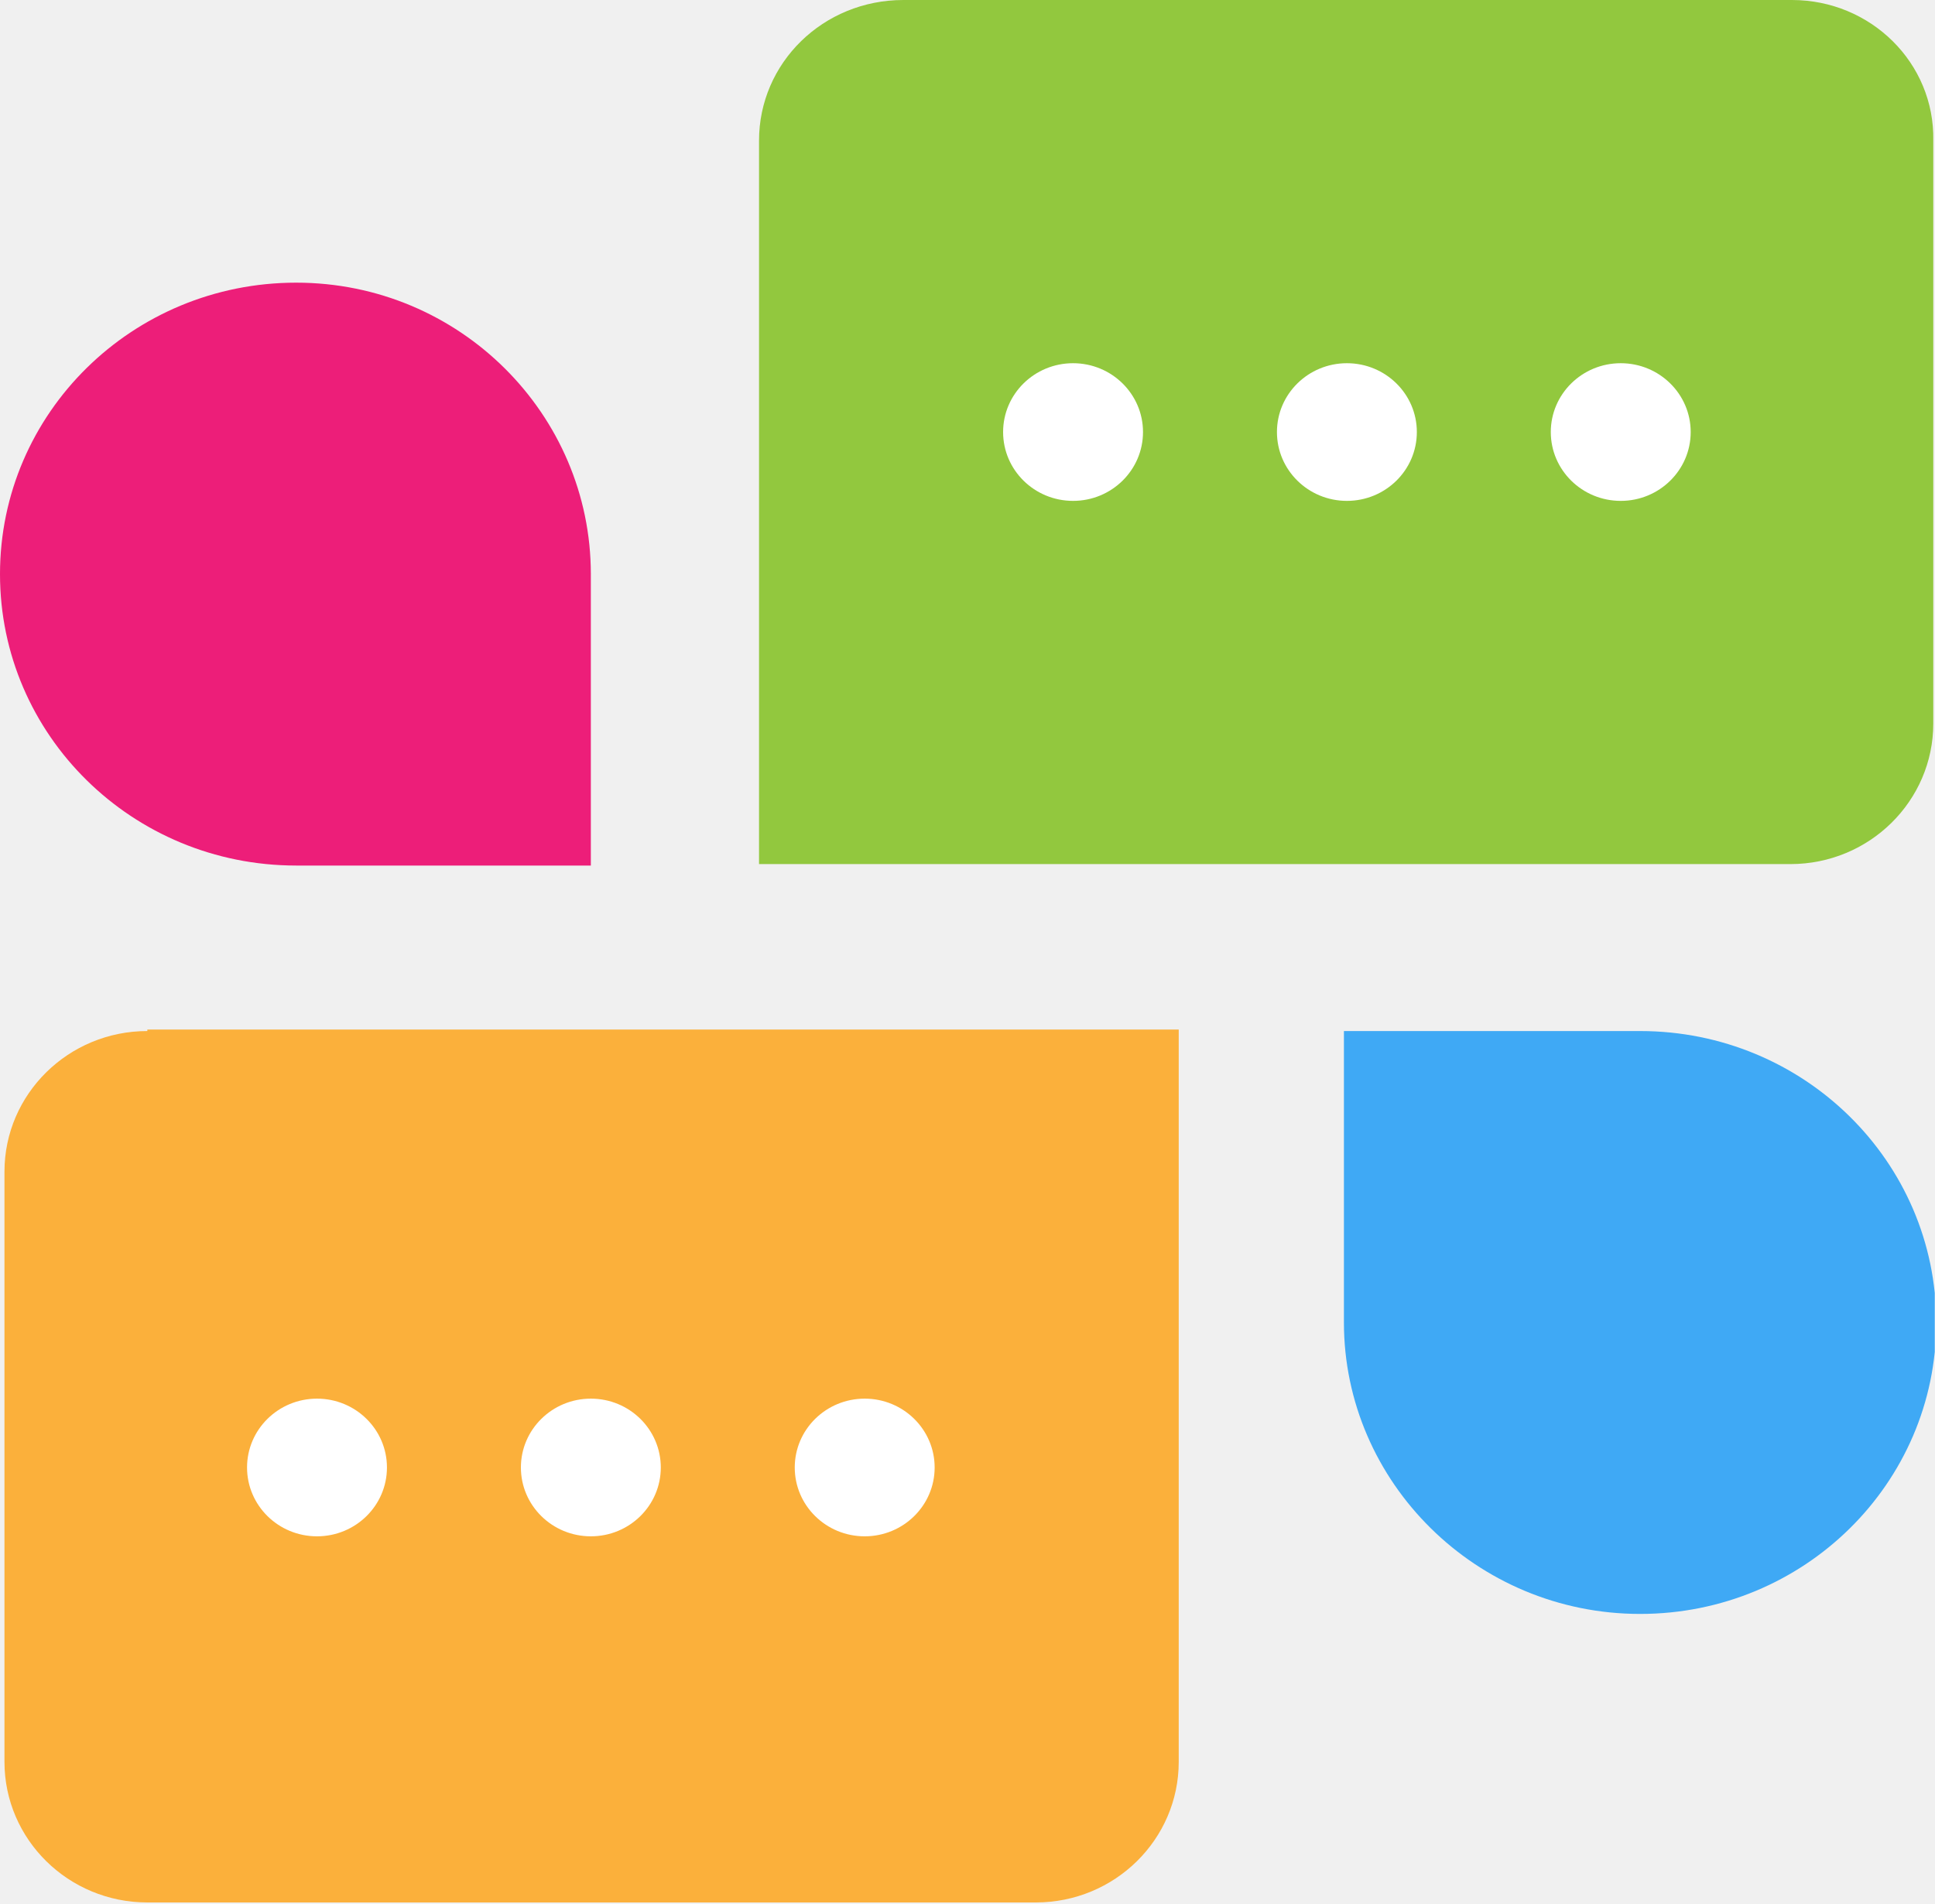
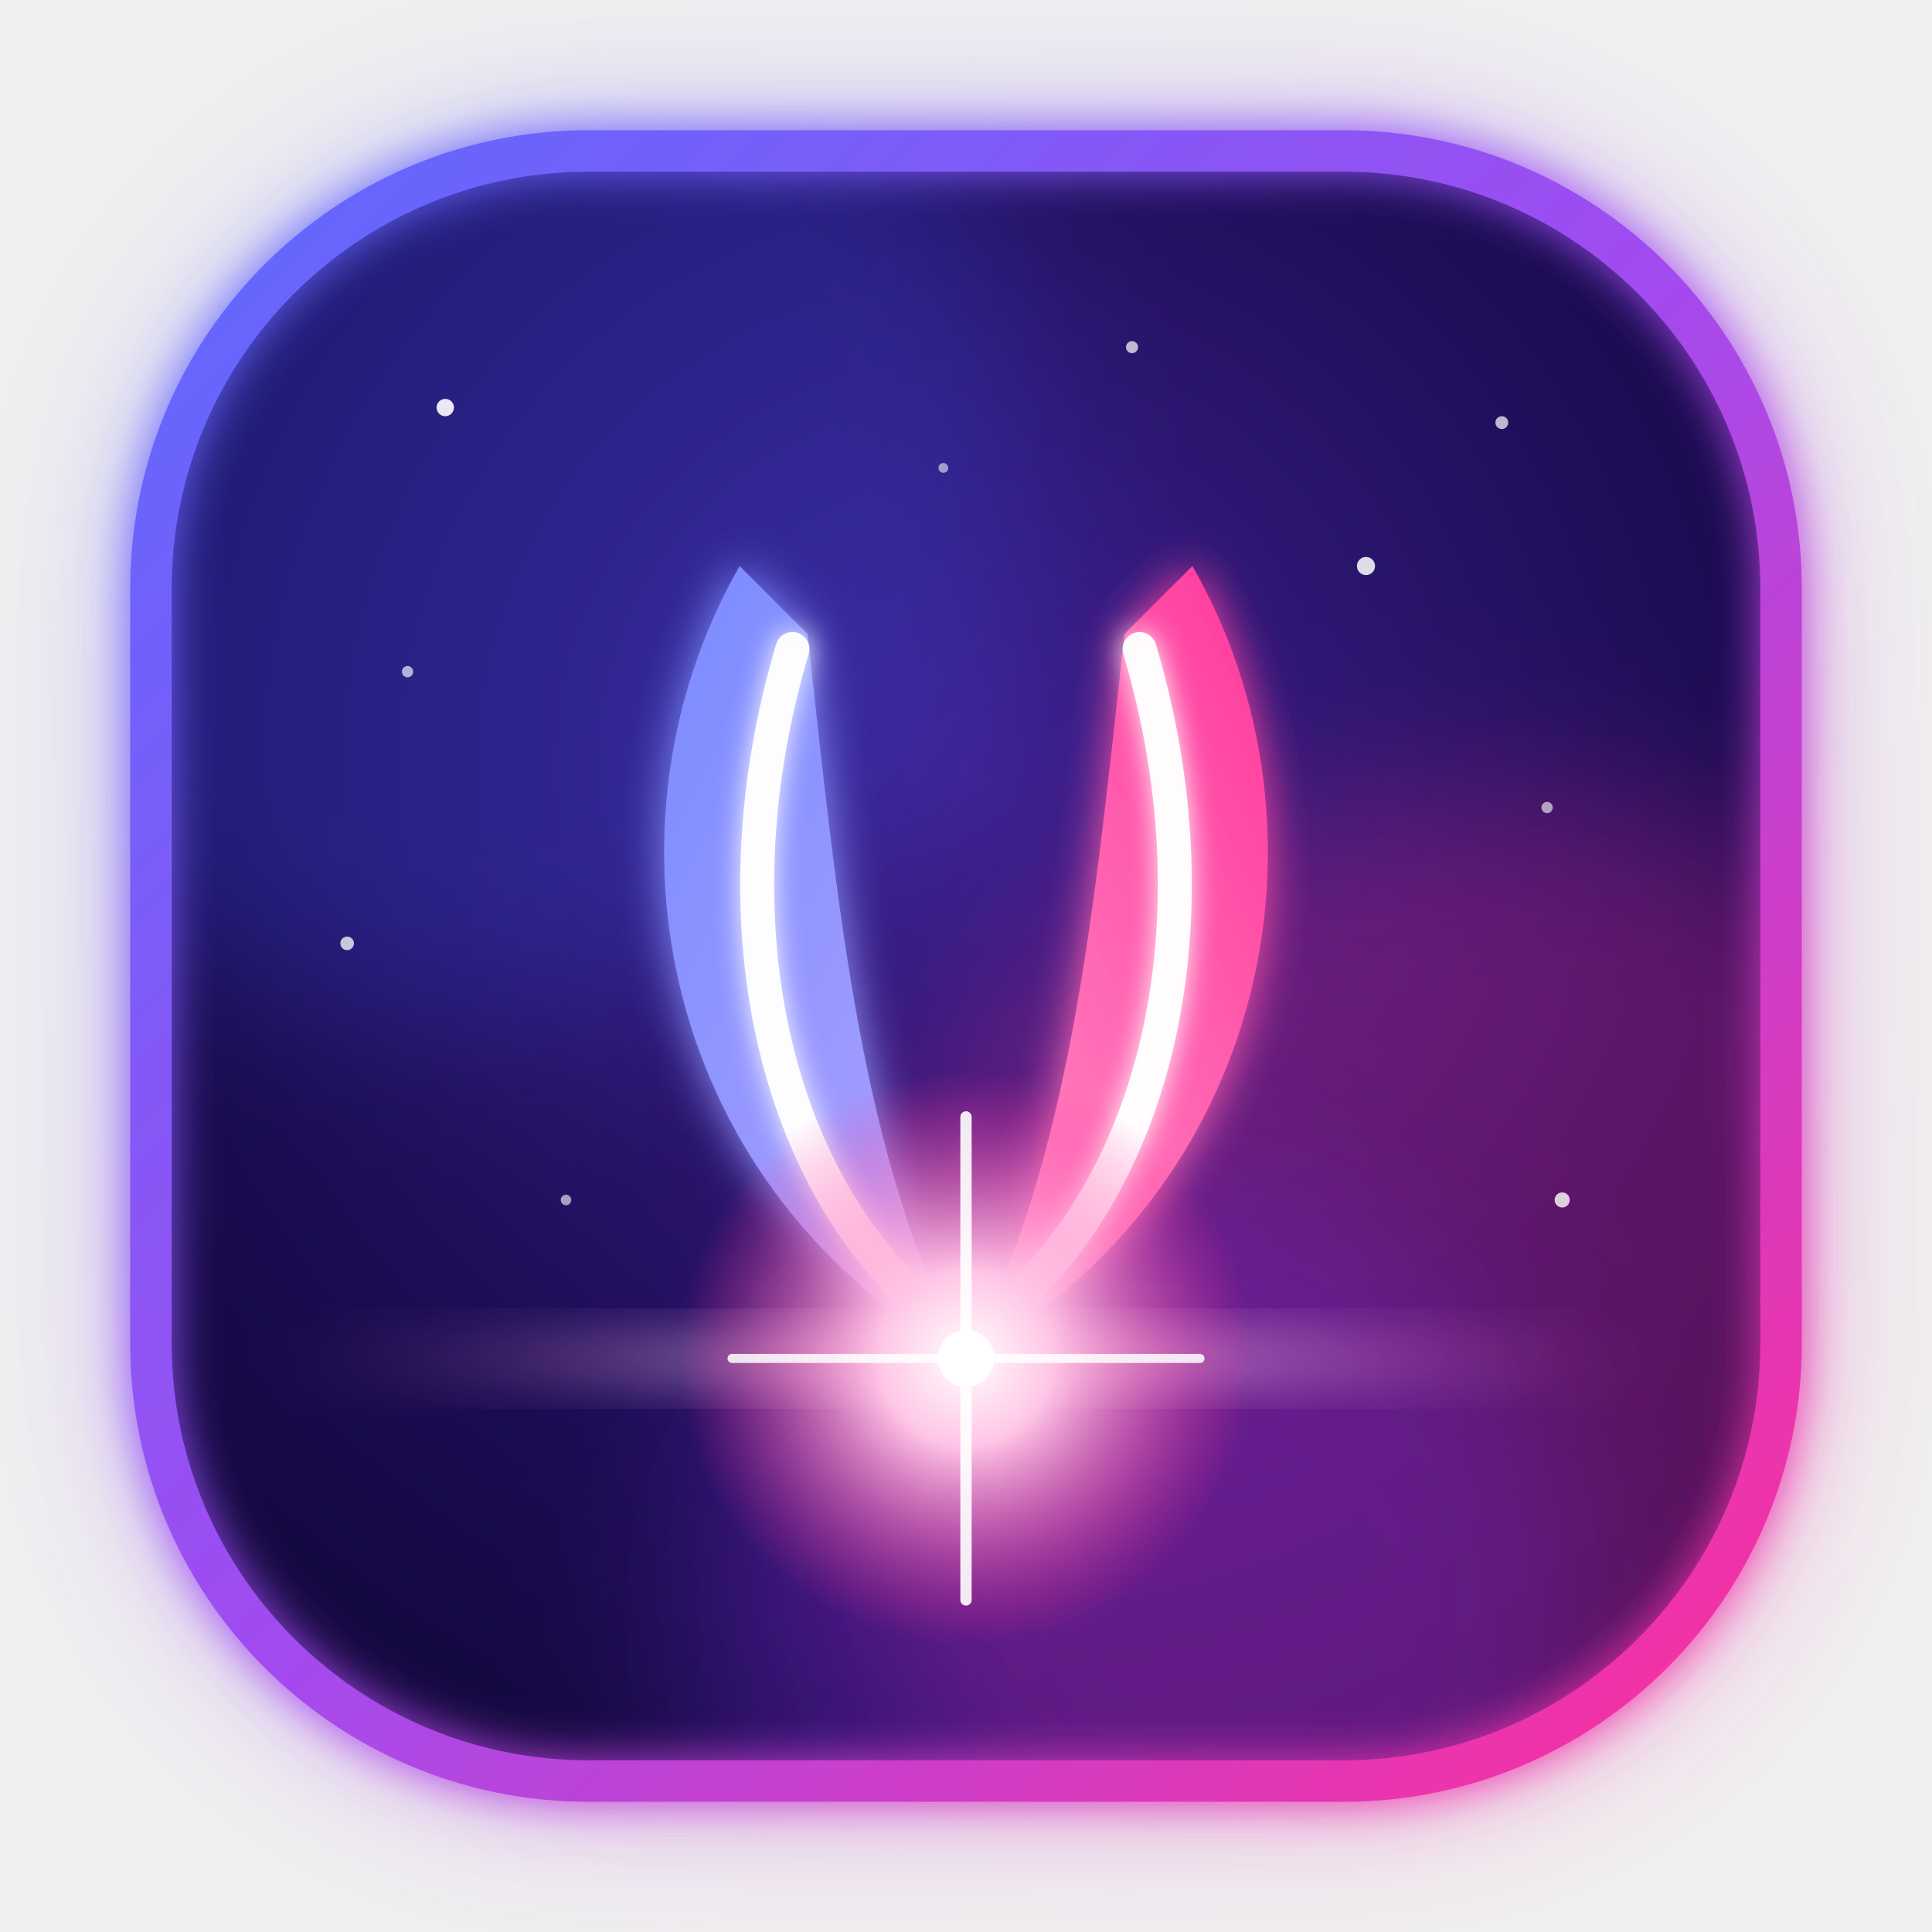
- <svg xmlns="http://www.w3.org/2000/svg" width="187" height="184" viewBox="0 0 187 184" fill="none">
-   <g clip-path="url(#clip0_169_96)">
-     <path d="M173.171 0H87.305C79.538 0 73.353 6.086 73.353 13.588V83.508H173.027C180.65 83.508 186.834 77.421 186.834 69.92V13.588C186.978 6.086 180.794 0 173.171 0Z" fill="#92C83E" />
-     <path d="M103.701 48.406C107.434 48.406 110.461 45.428 110.461 41.754C110.461 38.08 107.434 35.102 103.701 35.102C99.968 35.102 96.941 38.08 96.941 41.754C96.941 45.428 99.968 48.406 103.701 48.406Z" fill="white" />
-     <path d="M130.165 48.406C133.899 48.406 136.925 45.428 136.925 41.754C136.925 38.08 133.899 35.102 130.165 35.102C126.432 35.102 123.405 38.08 123.405 41.754C123.405 45.428 126.432 48.406 130.165 48.406Z" fill="white" />
-     <path d="M156.63 48.406C160.364 48.406 163.39 45.428 163.39 41.754C163.39 38.08 160.364 35.102 156.63 35.102C152.897 35.102 149.87 38.08 149.87 41.754C149.87 45.428 152.897 48.406 156.63 48.406Z" fill="white" />
-     <path d="M14.239 99.643C6.616 99.643 0.432 105.729 0.432 113.231V170.271C0.432 177.772 6.616 183.858 14.239 183.858H100.105C107.728 183.858 113.913 177.772 113.913 170.271V99.501H14.239V99.643Z" fill="#FBB03B" />
-     <path d="M30.636 148.474C34.369 148.474 37.395 145.496 37.395 141.822C37.395 138.148 34.369 135.169 30.636 135.169C26.902 135.169 23.875 138.148 23.875 141.822C23.875 145.496 26.902 148.474 30.636 148.474Z" fill="white" />
-     <path d="M57.1 148.474C60.834 148.474 63.86 145.496 63.86 141.822C63.86 138.148 60.834 135.169 57.1 135.169C53.367 135.169 50.34 138.148 50.34 141.822C50.34 145.496 53.367 148.474 57.1 148.474Z" fill="white" />
-     <path d="M83.565 148.474C87.298 148.474 90.325 145.496 90.325 141.822C90.325 138.148 87.298 135.169 83.565 135.169C79.831 135.169 76.805 138.148 76.805 141.822C76.805 145.496 79.831 148.474 83.565 148.474Z" fill="white" />
-     <path d="M57.1 55.483V83.649H28.622C12.801 83.649 0 71.052 0 55.483C0 39.914 12.801 27.317 28.622 27.317C44.443 27.317 57.1 40.055 57.1 55.483Z" fill="#ED1E79" />
-     <path d="M129.878 127.809V99.643H158.5C174.321 99.643 187.122 112.24 187.122 127.809C187.122 143.378 174.321 155.975 158.5 155.975C142.679 155.975 129.878 143.237 129.878 127.809Z" fill="#3FA9F5" />
-   </g>
+ <svg xmlns="http://www.w3.org/2000/svg" width="512" height="512" viewBox="0 0 512 512" role="img" aria-label="Vibo">
  <defs>
-     <clipPath id="clip0_169_96">
-       <rect width="186.978" height="184" fill="white" />
+     <linearGradient id="border" x1="0" y1="0" x2="1" y2="1">
+       <stop offset="0" stop-color="#5B6BFF" />
+       <stop offset="0.5" stop-color="#A24BF0" />
+       <stop offset="1" stop-color="#FF2E9A" />
+     </linearGradient>
+     <radialGradient id="space" cx="0.5" cy="0.38" r="0.95">
+       <stop offset="0" stop-color="#3E2090" />
+       <stop offset="0.5" stop-color="#1B0C52" />
+       <stop offset="1" stop-color="#090320" />
+     </radialGradient>
+     <linearGradient id="bladeL" x1="0" y1="0.1" x2="0.7" y2="1">
+       <stop offset="0" stop-color="#7C8CFF" />
+       <stop offset="1" stop-color="#A9A0FF" />
+     </linearGradient>
+     <linearGradient id="bladeR" x1="1" y1="0.1" x2="0.3" y2="1">
+       <stop offset="0" stop-color="#FF3D9E" />
+       <stop offset="1" stop-color="#FF86C2" />
+     </linearGradient>
+     <radialGradient id="spark" cx="0.5" cy="0.5" r="0.5">
+       <stop offset="0" stop-color="#FFFFFF" />
+       <stop offset="0.3" stop-color="#FFC6E6" />
+       <stop offset="1" stop-color="#FF2E9A" stop-opacity="0" />
+     </radialGradient>
+     <linearGradient id="flare" x1="0" y1="0" x2="1" y2="0">
+       <stop offset="0" stop-color="#FF6FC0" stop-opacity="0" />
+       <stop offset="0.5" stop-color="#FFFFFF" />
+       <stop offset="1" stop-color="#FF6FC0" stop-opacity="0" />
+     </linearGradient>
+     <filter id="glow" x="-50%" y="-50%" width="200%" height="200%">
+       <feGaussianBlur stdDeviation="6" result="b" />
+       <feMerge>
+         <feMergeNode in="b" />
+         <feMergeNode in="SourceGraphic" />
+       </feMerge>
+     </filter>
+     <filter id="coreglow" x="-60%" y="-60%" width="220%" height="220%">
+       <feGaussianBlur stdDeviation="3.5" result="b" />
+       <feMerge>
+         <feMergeNode in="b" />
+         <feMergeNode in="SourceGraphic" />
+       </feMerge>
+     </filter>
+     <filter id="bigblur" x="-80%" y="-80%" width="260%" height="260%">
+       <feGaussianBlur stdDeviation="22" />
+     </filter>
+     <filter id="midblur" x="-60%" y="-60%" width="220%" height="220%">
+       <feGaussianBlur stdDeviation="8" />
+     </filter>
+     <clipPath id="card">
+       <rect x="40" y="40" width="432" height="432" rx="116" />
    </clipPath>
  </defs>
+   <rect x="40" y="40" width="432" height="432" rx="116" fill="url(#border)" filter="url(#bigblur)" opacity="0.55" />
+   <g clip-path="url(#card)">
+     <rect x="40" y="40" width="432" height="432" fill="url(#space)" />
+     <circle cx="120" cy="120" r="150" fill="#3A5BFF" opacity="0.22" filter="url(#bigblur)" />
+     <circle cx="395" cy="380" r="170" fill="#FF2E9A" opacity="0.28" filter="url(#bigblur)" />
+     <circle cx="300" cy="430" r="120" fill="#7A2BE0" opacity="0.30" filter="url(#bigblur)" />
+     <g fill="#FFFFFF">
+       <circle cx="118" cy="108" r="2.3" opacity="0.9" />
+       <circle cx="300" cy="92" r="1.6" opacity="0.7" />
+       <circle cx="362" cy="150" r="2.4" opacity="0.85" />
+       <circle cx="410" cy="214" r="1.5" opacity="0.6" />
+       <circle cx="92" cy="250" r="1.8" opacity="0.75" />
+       <circle cx="150" cy="318" r="1.4" opacity="0.6" />
+       <circle cx="414" cy="318" r="2.0" opacity="0.8" />
+       <circle cx="250" cy="124" r="1.3" opacity="0.55" />
+       <circle cx="188" cy="186" r="1.6" opacity="0.7" />
+       <circle cx="330" cy="262" r="1.4" opacity="0.6" />
+       <circle cx="108" cy="178" r="1.5" opacity="0.65" />
+       <circle cx="398" cy="112" r="1.7" opacity="0.7" />
+     </g>
+     <g filter="url(#glow)">
+       <path d="M196 150 C156 220 176 316 256 360 C228 308 222 240 214 168 Z" fill="url(#bladeL)" />
+       <path d="M316 150 C356 220 336 316 256 360 C284 308 290 240 298 168 Z" fill="url(#bladeR)" />
+     </g>
+     <g fill="none" stroke="#FFFFFF" stroke-linecap="round" filter="url(#coreglow)">
+       <path d="M210 172 C188 246 206 318 252 352" stroke-width="9" opacity="0.95" />
+       <path d="M302 172 C324 246 306 318 260 352" stroke-width="9" opacity="0.95" />
+     </g>
+     <ellipse cx="256" cy="360" rx="184" ry="6" fill="url(#flare)" opacity="0.85" filter="url(#midblur)" />
+     <circle cx="256" cy="360" r="76" fill="url(#spark)" />
+     <g stroke="#FFFFFF" stroke-linecap="round">
+       <line x1="256" y1="360" x2="256" y2="296" stroke-width="3" opacity="0.9" />
+       <line x1="256" y1="360" x2="256" y2="424" stroke-width="3" opacity="0.9" />
+       <line x1="256" y1="360" x2="194" y2="360" stroke-width="2.4" opacity="0.85" />
+       <line x1="256" y1="360" x2="318" y2="360" stroke-width="2.4" opacity="0.85" />
+     </g>
+     <circle cx="256" cy="360" r="7.5" fill="#FFFFFF" />
+   </g>
+   <rect x="40" y="40" width="432" height="432" rx="116" fill="none" stroke="url(#border)" stroke-width="11" filter="url(#glow)" />
</svg>
